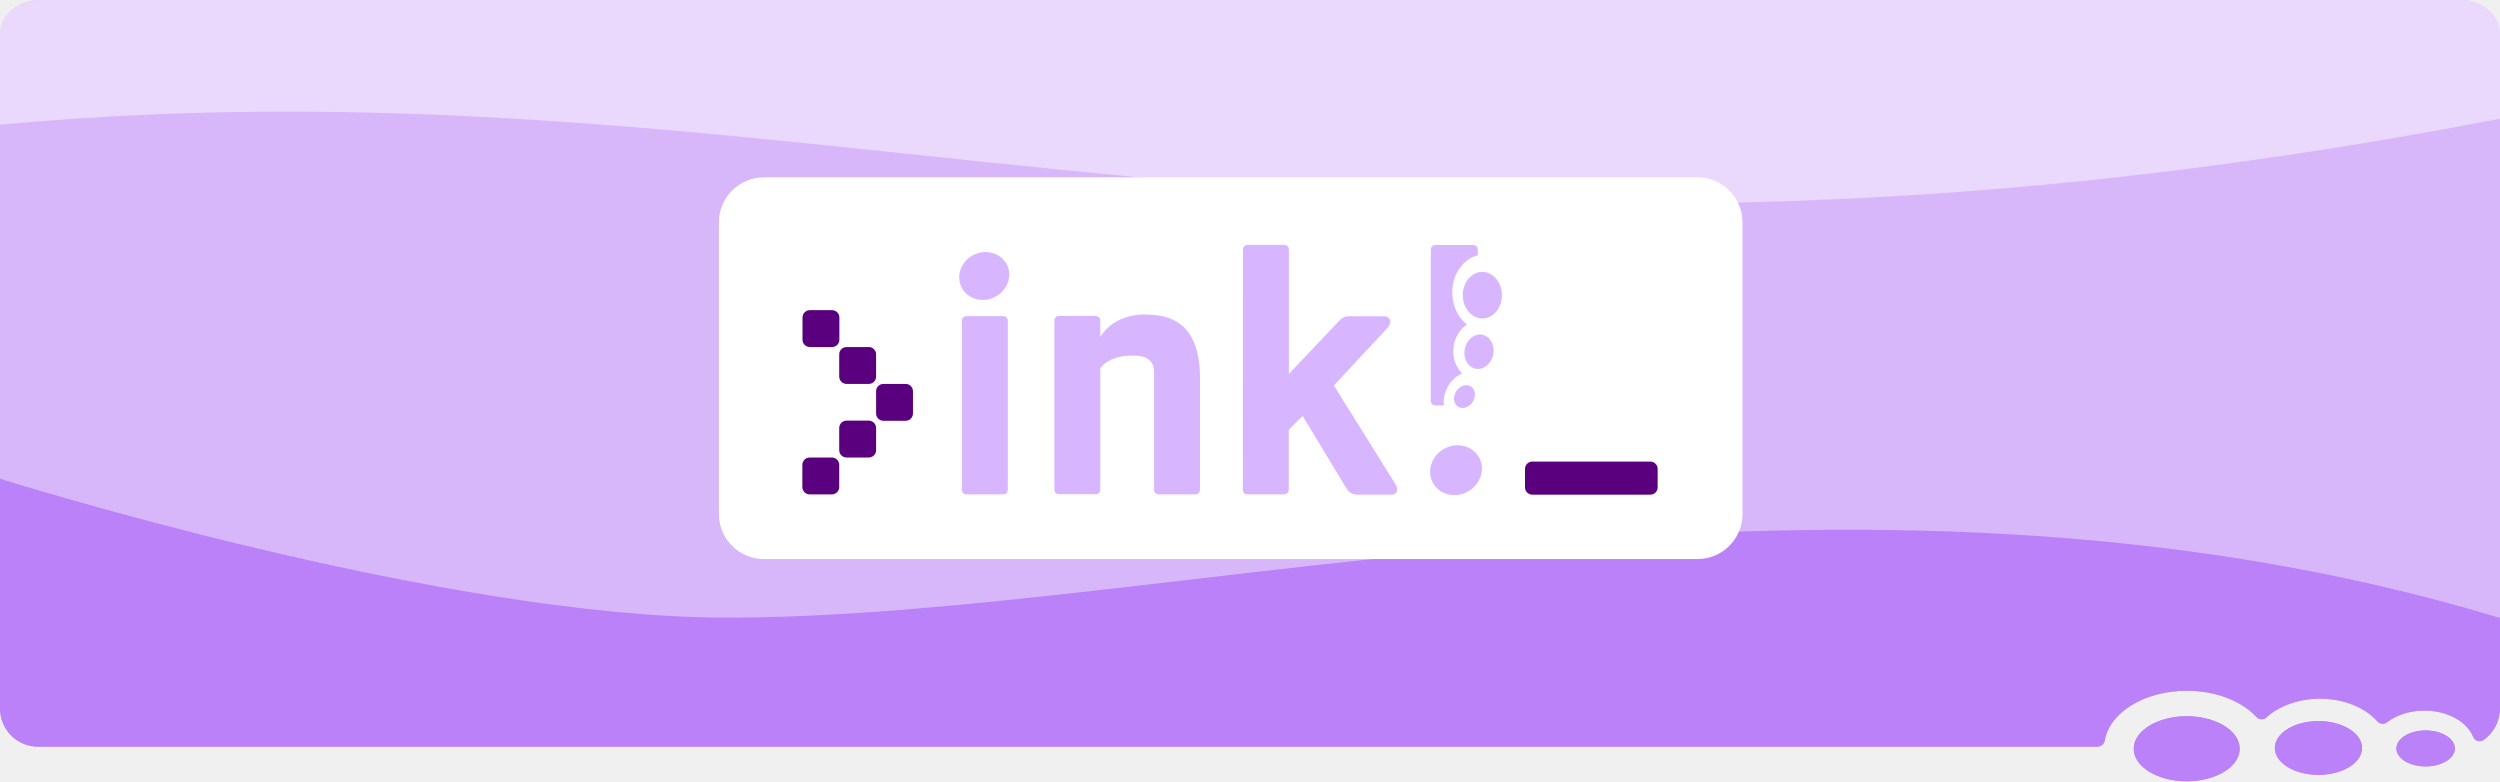
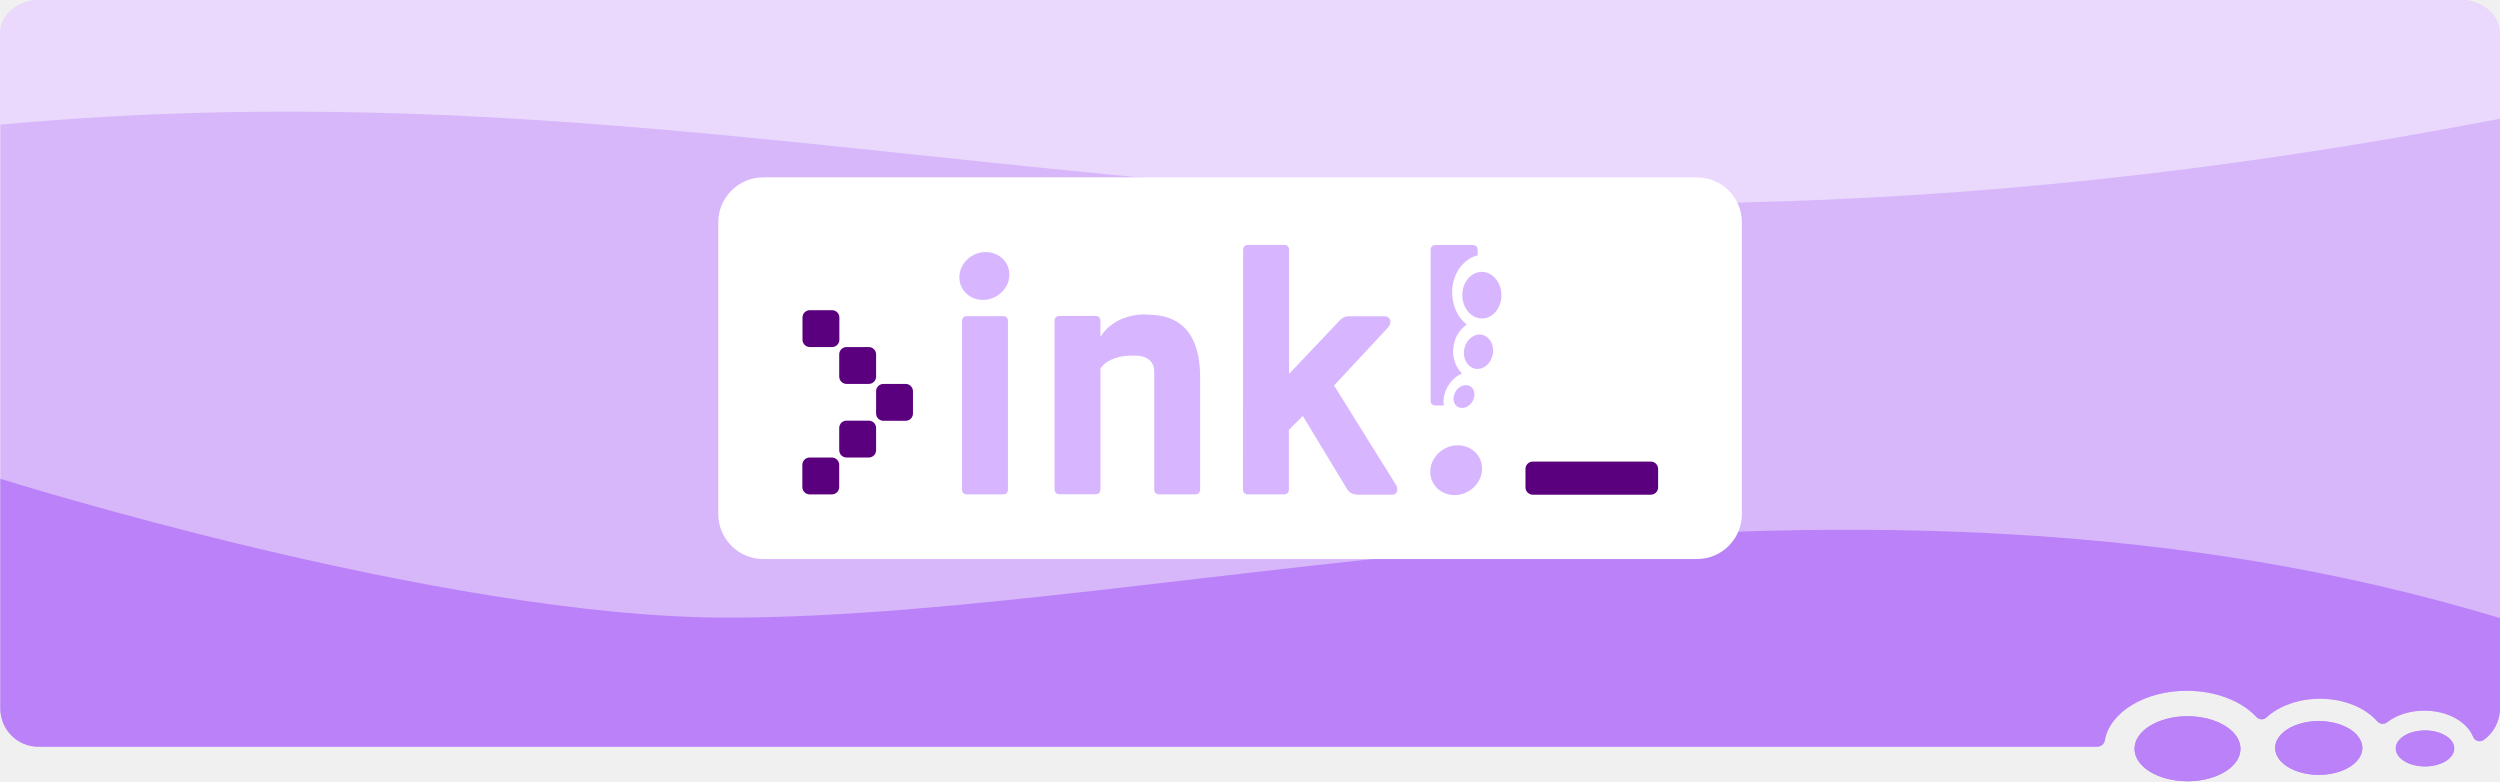
- <svg xmlns="http://www.w3.org/2000/svg" version="1.1" id="Layer_1" x="0px" y="0px" viewBox="0 0 1600 500" style="enable-background:new 0 0 1600 500;" xml:space="preserve">
-   <style type="text/css">
- 	.st0{fill-rule:evenodd;clip-rule:evenodd;fill:#D7B6FA;}
+ <svg xmlns="http://www.w3.org/2000/svg" enable-background="new 0 0 1600 500" version="1.1" viewBox="0 0 1600 500">
+   <style type="text/css">.st0{fill-rule:evenodd;clip-rule:evenodd;fill:#D7B6FA;}
	.st1{fill-rule:evenodd;clip-rule:evenodd;fill:#BA81F9;}
	.st2{fill:#BA81F9;}
	.st3{fill:#EAD9FC;}
	.st4{fill-rule:evenodd;clip-rule:evenodd;fill:#FFFFFF;}
	.st5{fill-rule:evenodd;clip-rule:evenodd;fill:#D8B6FF;}
- 	.st6{fill:#5A007E;}
- </style>
-   <g>
-     <g>
-       <g>
-         <g>
-           <path class="st0" d="M1600,24.8v428.5c0,8.3-4.1,15.7-10.3,20.2c-2.4,1.7-5.8,0.9-6.9-1.9c-3.9-9.7-16.4-16.8-31.2-16.8      c-9.5,0-18,2.9-23.9,7.5c-1.9,1.5-4.6,1.2-6.2-0.6c-7.7-8.7-21.2-14.5-36.7-14.5c-13.9,0-26.4,4.7-34.3,12      c-1.8,1.7-4.7,1.5-6.4-0.3c-9.3-10.1-25.8-16.8-44.6-16.8c-27.1,0-49.3,13.9-52.4,31.7c-0.4,2.4-2.5,4.1-4.9,4.1l-1317.2,0      C11.1,478.2,0,467.1,0,453.4V24.8C0,11.1,11.1,0,24.8,0h1550.3C1588.9,0,1600,11.1,1600,24.8z" />
-         </g>
-       </g>
-       <g>
-         <g>
-           <ellipse class="st1" cx="1399.5" cy="479.2" rx="33.9" ry="20.8" />
-         </g>
-         <g>
-           <ellipse class="st1" cx="1483.8" cy="478.7" rx="27.9" ry="17.2" />
-         </g>
-         <g>
-           <ellipse class="st1" cx="1552.4" cy="479" rx="18.7" ry="11.5" />
-         </g>
-       </g>
-     </g>
-   </g>
-   <g>
-     <path class="st2" d="M1600,395.5v57.8c0,8.3-4.1,15.7-10.3,20.2c-2.4,1.7-5.8,0.9-6.9-1.9c-3.9-9.7-16.4-16.8-31.2-16.8   c-9.5,0-18,2.9-23.9,7.5c-1.9,1.5-4.6,1.2-6.2-0.6c-7.7-8.7-21.2-14.5-36.7-14.5c-13.9,0-26.4,4.7-34.3,12   c-1.8,1.7-4.7,1.5-6.4-0.3c-9.3-10.1-25.8-16.8-44.6-16.8c-27.1,0-49.3,13.9-52.4,31.7c-0.4,2.4-2.5,4.1-4.9,4.1l-1317.2,0   C11.1,478.2,0,467.1,0,453.4V306.4c0,0,282.7,89,465.5,88.9C755,395.1,1180.6,268.7,1600,395.5z" />
-   </g>
-   <g>
-     <path class="st3" d="M0,21.3v58.5C526.8,31,864.3,217.9,1600,76V21.3c0-11.8-11.1-21.3-24.8-21.3H24.8C11.1,0,0,9.6,0,21.3z" />
-   </g>
-   <g>
-     <path class="st4" d="M1086.4,357.8H488.9c-15.9,0-28.8-12.9-28.8-28.8V142.3c0-15.9,12.9-28.8,28.8-28.8h597.5   c15.9,0,28.8,12.9,28.8,28.8V329C1115.2,344.9,1102.3,357.8,1086.4,357.8z" />
-   </g>
-   <g>
-     <g>
-       <ellipse class="st1" cx="1399.5" cy="479.2" rx="33.9" ry="20.8" />
-     </g>
-     <g>
-       <ellipse class="st1" cx="1483.8" cy="478.7" rx="27.9" ry="17.2" />
-     </g>
-     <g>
-       <ellipse class="st1" cx="1552.4" cy="479" rx="18.7" ry="11.5" />
-     </g>
-   </g>
-   <g id="g59_00000063632157542718339930000007716488250750399875_" transform="translate(-106,-89.79419)">
-     <path id="path2_00000129207723677602924010000015760109935205126291_" class="st5" d="M1032.9,375.8c-8.7,3.2-13.6,12.4-10.9,20.6   c2.7,8.2,12.1,12.4,20.8,9.2c8.7-3.2,13.6-12.4,10.9-20.6C1050.9,376.8,1041.6,372.7,1032.9,375.8z M747.6,292.1   c2.3,0,3.4,1.1,3.4,3.4l0,107.3c0,2.3-1.1,3.4-3.4,3.4l-22.6,0c-2.3,0-3.4-1.1-3.4-3.4l0-107.3c0-2.3,1.1-3.4,3.4-3.4L747.6,292.1z    M840.5,291.2c24.9,0,33.5,16.9,33.5,40.2l0,71.4c0,2.3-1.1,3.4-3.4,3.4l-22.6,0c-2.3,0-3.4-1.1-3.4-3.4l0-74.9   c0-7.8-5.7-10.5-12.3-10.5l-2.7,0c-9.8,0-16.9,4.1-19.4,8.2l0,77.1c0,2.3-1.1,3.4-3.4,3.4l-22.6,0c-2.3,0-3.4-1.1-3.4-3.4l0-107.3   c0-2.3,1.1-3.4,3.4-3.4l22.6,0c2.3,0,3.4,1.1,3.4,3.4l0,10c3.4-5.7,12.1-14.4,29-14.4L840.5,291.2z M927.5,246.5   c2.3,0,3.4,1.1,3.4,3.4l0,79.2l32.4-34.2c1.4-1.6,3.4-2.7,5.3-2.7l23.5,0c3,0,5.7,3.4,1.6,7.8l-34,36.5l39.7,63.7   c1.4,2.5,1.1,6.2-2.7,6.2l-21.5,0c-3,0-5.7-0.9-7.5-4.1L939.7,356l-8.9,8.9l0,37.9c0,2.3-1.1,3.4-3.4,3.4l-22.6,0   c-2.3,0-3.4-1.1-3.4-3.4l0.1-152.9c0-2.3,1.1-3.4,3.4-3.4L927.5,246.5z M731.9,251.8c-8.6,2.6-13.7,11.2-11.5,19.3   c2.2,8.1,11,12.5,19.5,9.9c8.6-2.6,13.7-11.2,11.5-19.3C749.2,253.7,740.4,249.3,731.9,251.8z" />
-     <path id="path4_00000135672468877774993460000015289350447231935652_" class="st5" d="M1030.1,349.3l-5,0c-2.3,0-3.4-1.1-3.4-3.4   l0-95.9c0-2.3,1.1-3.4,3.4-3.4l23.3,0c2.3,0,3.4,1.1,3.4,3.4l0,3.2c-8.9,2.2-15.8,11.2-16.3,22.4c-0.4,9,3.3,17.2,9.3,21.9   c-4.4,3-7.7,8.1-8.5,14.2c-0.9,6.6,1.3,12.9,5.4,17.1c-4.1,1.8-7.9,5.5-10.1,10.4C1030.1,342.6,1029.6,346.1,1030.1,349.3z" />
-     <path id="path6_00000009552577015364361080000010115602475150583945_" class="st5" d="M1037.3,341.5c-1.7,3.9-0.4,8,2.9,9.1   s7.3-1,9-4.9c1.7-3.9,0.4-8-2.9-9.1C1043,335.4,1039,337.6,1037.3,341.5z M1043.4,313.2c-1.1,6,2,11.6,7.1,12.6   c5,0.9,10-3.2,11.2-9.2c1.1-6-2-11.6-7.1-12.6C1049.6,303.1,1044.6,307.2,1043.4,313.2L1043.4,313.2z M1042.2,277.8   c-0.4,8.2,4.9,15.3,11.8,15.8c6.9,0.5,12.8-5.8,13.2-14s-4.9-15.3-11.8-15.8C1048.5,263.3,1042.6,269.6,1042.2,277.8z" />
-     <path id="rect8_00000005959141013436901340000009426275639796343458_" class="st6" d="M1086.7,406.4l75.5,0c2.6,0,4.7-2.1,4.7-4.7   l0-11.8c0-2.6-2.1-4.7-4.7-4.7l-75.5,0c-2.6,0-4.7,2.1-4.7,4.7l0,11.8C1082,404.3,1084.1,406.4,1086.7,406.4z" />
-     <path id="path10_00000052788080588207701360000009695034590059425213_" class="st6" d="M619.6,293c0-2.6,2.1-4.7,4.7-4.7l14.2,0   c2.6,0,4.7,2.1,4.7,4.7l0,14.2c0,2.6-2.1,4.7-4.7,4.7l-14.2,0c-2.6,0-4.7-2.1-4.7-4.7L619.6,293z" />
-     <path id="path12_00000174581512937599231300000013494838505806062741_" class="st6" d="M619.5,401.5c0,2.6,2.1,4.7,4.7,4.7l14.2,0   c2.6,0,4.7-2.1,4.7-4.7l0-14.2c0-2.6-2.1-4.7-4.7-4.7l-14.2,0c-2.6,0-4.7,2.1-4.7,4.7L619.5,401.5z" />
-     <path id="path14_00000121244252590135130050000014928983728910046603_" class="st6" d="M643.1,316.6c0-2.6,2.1-4.7,4.7-4.7l14.2,0   c2.6,0,4.7,2.1,4.7,4.7l0,14.2c0,2.6-2.1,4.7-4.7,4.7l-14.2,0c-2.6,0-4.7-2.1-4.7-4.7L643.1,316.6z" />
-     <path id="path16_00000136409130889808463500000000365761981034404503_" class="st6" d="M643.1,377.9c0,2.6,2.1,4.7,4.7,4.7l14.2,0   c2.6,0,4.7-2.1,4.7-4.7l0-14.2c0-2.6-2.1-4.7-4.7-4.7l-14.2,0c-2.6,0-4.7,2.1-4.7,4.7L643.1,377.9z" />
-     <path id="path18_00000124883071019168300240000015129327602997871500_" class="st6" d="M666.7,340.2c0-2.6,2.1-4.7,4.7-4.7l14.2,0   c2.6,0,4.7,2.1,4.7,4.7l0,14.2c0,2.6-2.1,4.7-4.7,4.7l-14.2,0c-2.6,0-4.7-2.1-4.7-4.7L666.7,340.2z" />
+ 	.st6{fill:#5A007E;}</style>
+   <path class="st0" d="m1600 24.8v428.5c0 8.3-4.1 15.7-10.3 20.2-2.4 1.7-5.8 0.9-6.9-1.9-3.9-9.7-16.4-16.8-31.2-16.8-9.5 0-18 2.9-23.9 7.5-1.9 1.5-4.6 1.2-6.2-0.6-7.7-8.7-21.2-14.5-36.7-14.5-13.9 0-26.4 4.7-34.3 12-1.8 1.7-4.7 1.5-6.4-0.3-9.3-10.1-25.8-16.8-44.6-16.8-27.1 0-49.3 13.9-52.4 31.7-0.4 2.4-2.5 4.1-4.9 4.1h-1317c-13.9 0.3-25-10.8-25-24.5v-428.6c0-13.7 11.1-24.8 24.8-24.8h1550c13.8 0 24.9 11.1 24.9 24.8z" />
+   <ellipse class="st1" cx="1400" cy="479.2" rx="33.9" ry="20.8" />
+   <ellipse class="st1" cx="1484" cy="478.7" rx="27.9" ry="17.2" />
+   <ellipse class="st1" cx="1552" cy="479" rx="18.7" ry="11.5" />
+   <path class="st2" d="m1600 395.5v57.8c0 8.3-4.1 15.7-10.3 20.2-2.4 1.7-5.8 0.9-6.9-1.9-3.9-9.7-16.4-16.8-31.2-16.8-9.5 0-18 2.9-23.9 7.5-1.9 1.5-4.6 1.2-6.2-0.6-7.7-8.7-21.2-14.5-36.7-14.5-13.9 0-26.4 4.7-34.3 12-1.8 1.7-4.7 1.5-6.4-0.3-9.3-10.1-25.8-16.8-44.6-16.8-27.1 0-49.3 13.9-52.4 31.7-0.4 2.4-2.5 4.1-4.9 4.1h-1317c-13.9 0.3-25-10.8-25-24.5v-147s282.7 89 465.5 88.9c289.5-0.2 715.1-126.6 1134 0.2z" />
+   <path class="st3" d="M0,21.3v58.5C526.8,31,864.3,217.9,1600,76V21.3c0-11.8-11.1-21.3-24.8-21.3H24.8C11.1,0,0,9.6,0,21.3z" />
+   <path class="st4" d="m1086 357.8h-597.5c-15.9 0-28.8-12.9-28.8-28.8v-186.7c0-15.9 12.9-28.8 28.8-28.8h597.5c15.9 0 28.8 12.9 28.8 28.8v186.7c0 15.9-12.9 28.8-28.8 28.8z" />
+   <ellipse class="st1" cx="1400" cy="479.2" rx="33.9" ry="20.8" />
+   <ellipse class="st1" cx="1484" cy="478.7" rx="27.9" ry="17.2" />
+   <ellipse class="st1" cx="1552" cy="479" rx="18.7" ry="11.5" />
+   <g transform="translate(-106 -89.79)">
+     <path class="st5" d="m1033 375.8c-8.7 3.2-13.6 12.4-10.9 20.6s12.1 12.4 20.8 9.2 13.6-12.4 10.9-20.6c-2.8-8.2-12.1-12.3-20.8-9.2zm-285.3-83.7c2.3 0 3.4 1.1 3.4 3.4v107.3c0 2.3-1.1 3.4-3.4 3.4h-22.6c-2.3 0-3.4-1.1-3.4-3.4v-107.3c0-2.3 1.1-3.4 3.4-3.4h22.6zm92.9-0.9c24.9 0 33.5 16.9 33.5 40.2v71.4c0 2.3-1.1 3.4-3.4 3.4h-22.6c-2.3 0-3.4-1.1-3.4-3.4v-74.9c0-7.8-5.7-10.5-12.3-10.5h-2.7c-9.8 0-16.9 4.1-19.4 8.2v77.1c0 2.3-1.1 3.4-3.4 3.4h-22.6c-2.3 0-3.4-1.1-3.4-3.4v-107.3c0-2.3 1.1-3.4 3.4-3.4h22.6c2.3 0 3.4 1.1 3.4 3.4v10c3.4-5.7 12.1-14.4 29-14.4l1.3 0.2zm87-44.7c2.3 0 3.4 1.1 3.4 3.4v79.2l32.4-34.2c1.4-1.6 3.4-2.7 5.3-2.7h23.5c3 0 5.7 3.4 1.6 7.8l-34 36.5 39.7 63.7c1.4 2.5 1.1 6.2-2.7 6.2h-21.5c-3 0-5.7-0.9-7.5-4.1l-28-46.3-8.9 8.9v37.9c0 2.3-1.1 3.4-3.4 3.4h-22.6c-2.3 0-3.4-1.1-3.4-3.4l0.1-152.9c0-2.3 1.1-3.4 3.4-3.4h22.6zm-195.6 5.3c-8.6 2.6-13.7 11.2-11.5 19.3s11 12.5 19.5 9.9c8.6-2.6 13.7-11.2 11.5-19.3-2.2-8-11-12.4-19.5-9.9z" />
+     <path class="st5" d="m1030 349.3h-5c-2.3 0-3.4-1.1-3.4-3.4v-95.9c0-2.3 1.1-3.4 3.4-3.4h23.3c2.3 0 3.4 1.1 3.4 3.4v3.2c-8.9 2.2-15.8 11.2-16.3 22.4-0.4 9 3.3 17.2 9.3 21.9-4.4 3-7.7 8.1-8.5 14.2-0.9 6.6 1.3 12.9 5.4 17.1-4.1 1.8-7.9 5.5-10.1 10.4-1.5 3.4-2 6.9-1.5 10.1z" />
+     <path class="st5" d="m1037 341.5c-1.7 3.9-0.4 8 2.9 9.1s7.3-1 9-4.9 0.4-8-2.9-9.1c-3.3-1.2-7.3 1-9 4.9zm6.1-28.3c-1.1 6 2 11.6 7.1 12.6 5 0.9 10-3.2 11.2-9.2 1.1-6-2-11.6-7.1-12.6-5-0.9-10 3.2-11.2 9.2zm-1.2-35.4c-0.4 8.2 4.9 15.3 11.8 15.8s12.8-5.8 13.2-14-4.9-15.3-11.8-15.8-12.8 5.8-13.2 14z" />
+     <path class="st6" d="m1087 406.4h75.5c2.6 0 4.7-2.1 4.7-4.7v-11.8c0-2.6-2.1-4.7-4.7-4.7h-75.5c-2.6 0-4.7 2.1-4.7 4.7v11.8c0 2.6 2.1 4.7 4.7 4.7z" />
+     <path class="st6" d="m619.6 293c0-2.6 2.1-4.7 4.7-4.7h14.2c2.6 0 4.7 2.1 4.7 4.7v14.2c0 2.6-2.1 4.7-4.7 4.7h-14.2c-2.6 0-4.7-2.1-4.7-4.7v-14.2z" />
+     <path class="st6" d="m619.5 401.5c0 2.6 2.1 4.7 4.7 4.7h14.2c2.6 0 4.7-2.1 4.7-4.7v-14.2c0-2.6-2.1-4.7-4.7-4.7h-14.2c-2.6 0-4.7 2.1-4.7 4.7v14.2z" />
+     <path class="st6" d="m643.1 316.6c0-2.6 2.1-4.7 4.7-4.7h14.2c2.6 0 4.7 2.1 4.7 4.7v14.2c0 2.6-2.1 4.7-4.7 4.7h-14.2c-2.6 0-4.7-2.1-4.7-4.7v-14.2z" />
+     <path class="st6" d="m643.1 377.9c0 2.6 2.1 4.7 4.7 4.7h14.2c2.6 0 4.7-2.1 4.7-4.7v-14.2c0-2.6-2.1-4.7-4.7-4.7h-14.2c-2.6 0-4.7 2.1-4.7 4.7v14.2z" />
+     <path class="st6" d="m666.7 340.2c0-2.6 2.1-4.7 4.7-4.7h14.2c2.6 0 4.7 2.1 4.7 4.7v14.2c0 2.6-2.1 4.7-4.7 4.7h-14.2c-2.6 0-4.7-2.1-4.7-4.7v-14.2z" />
  </g>
</svg>
